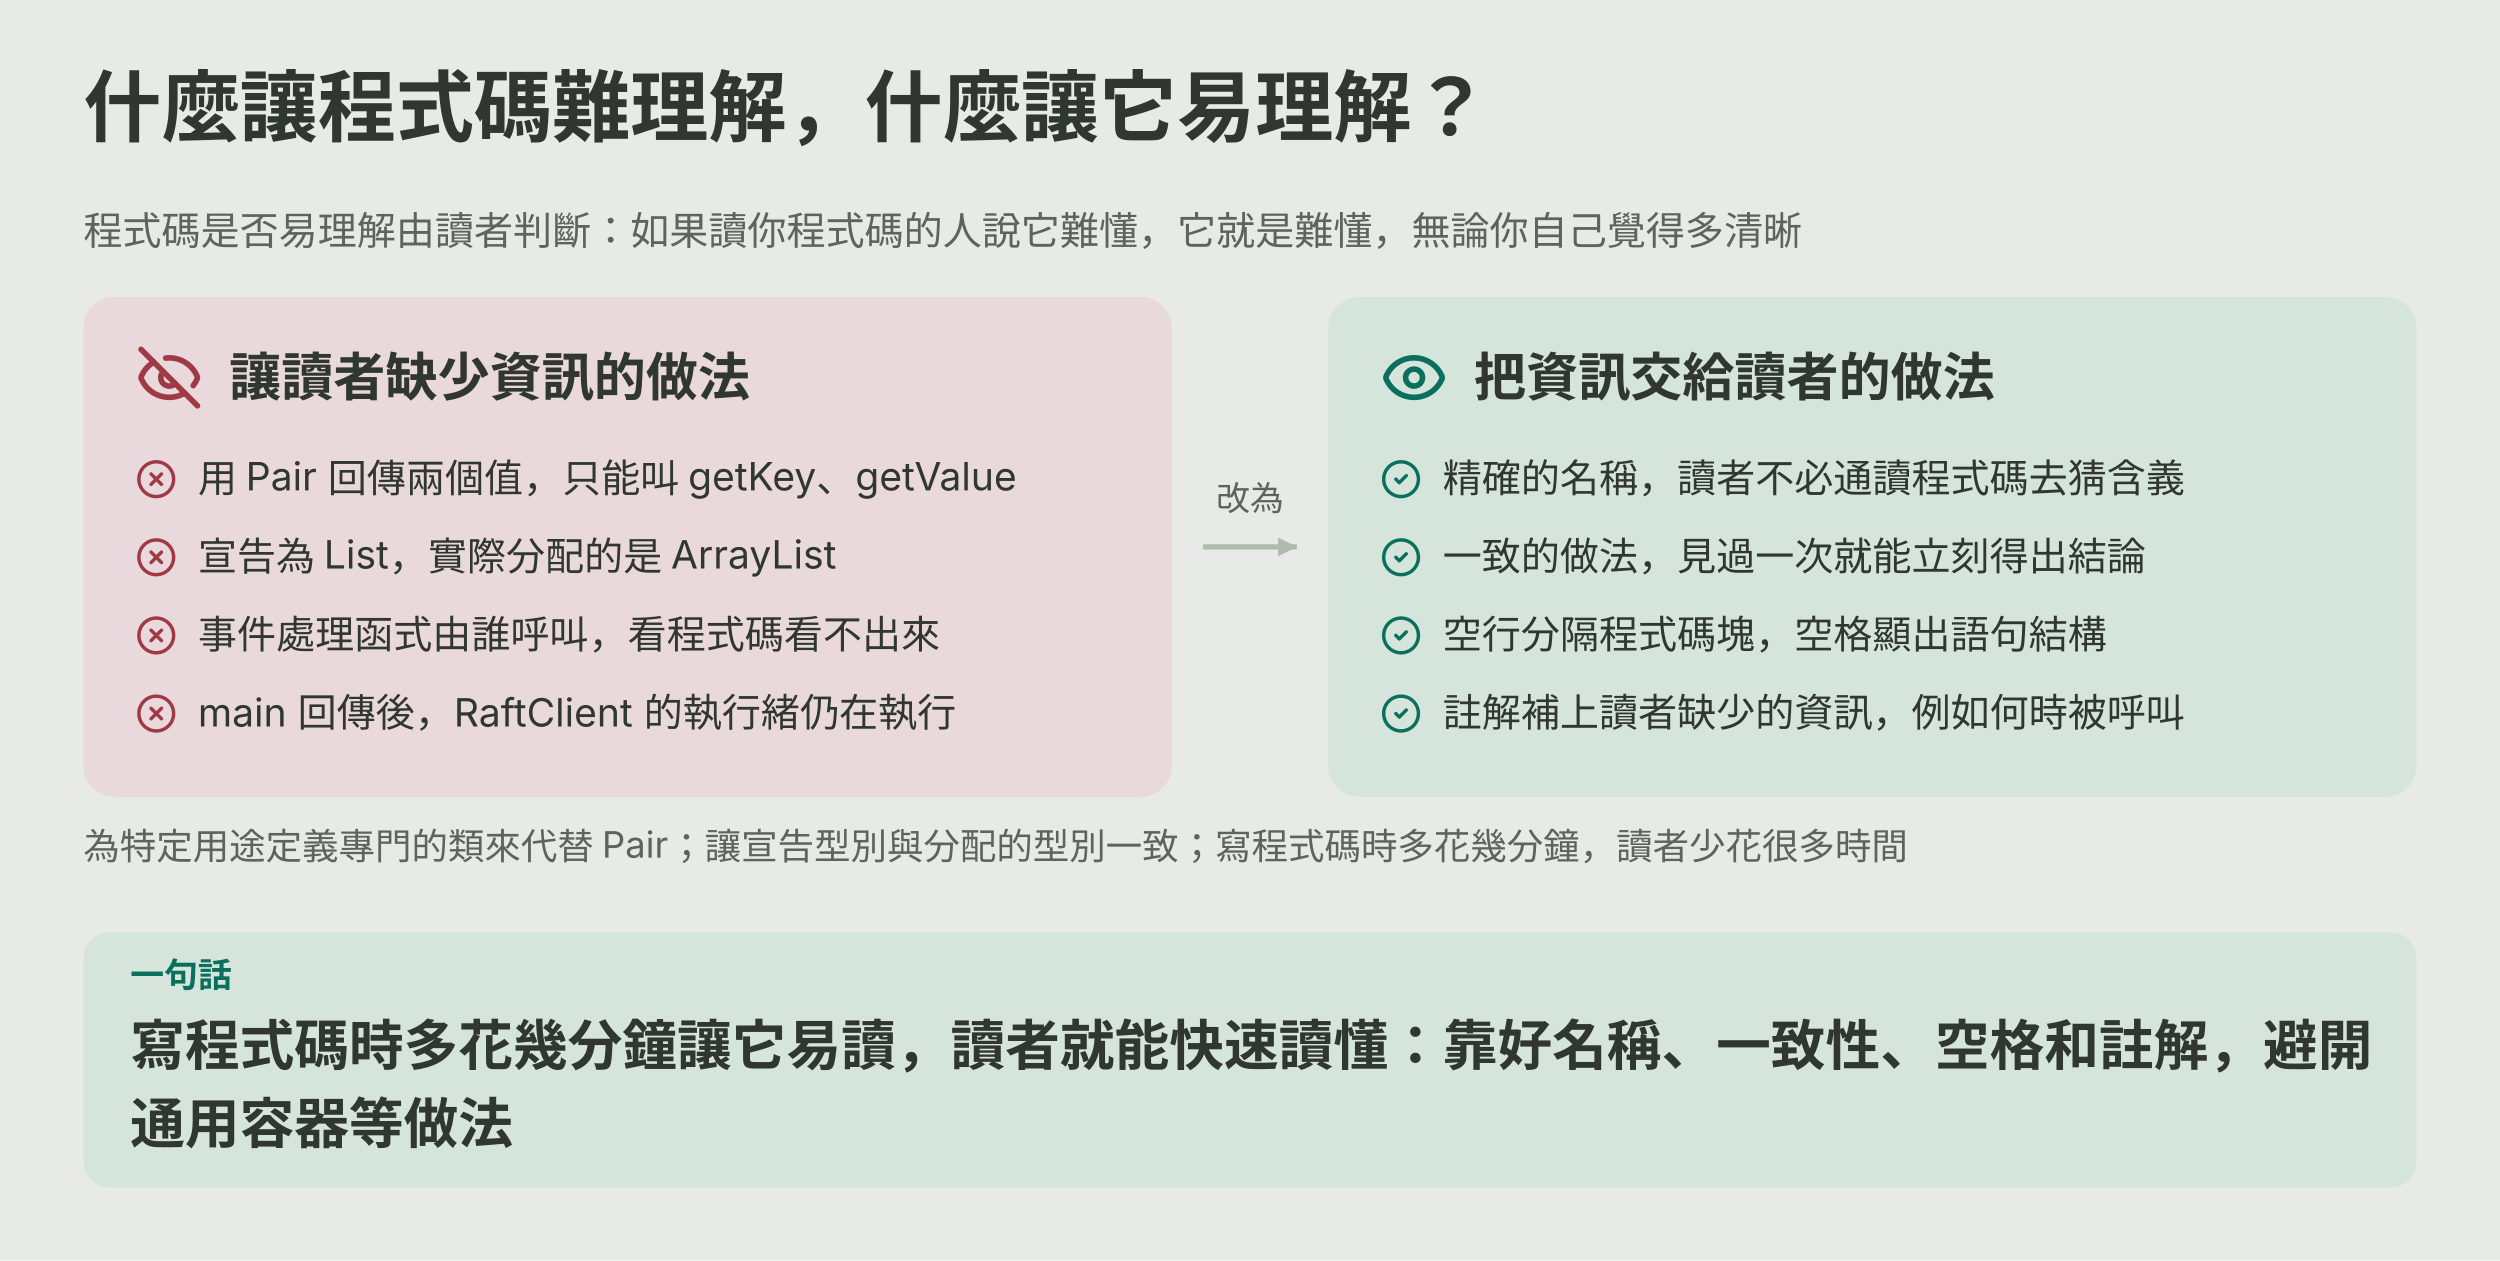
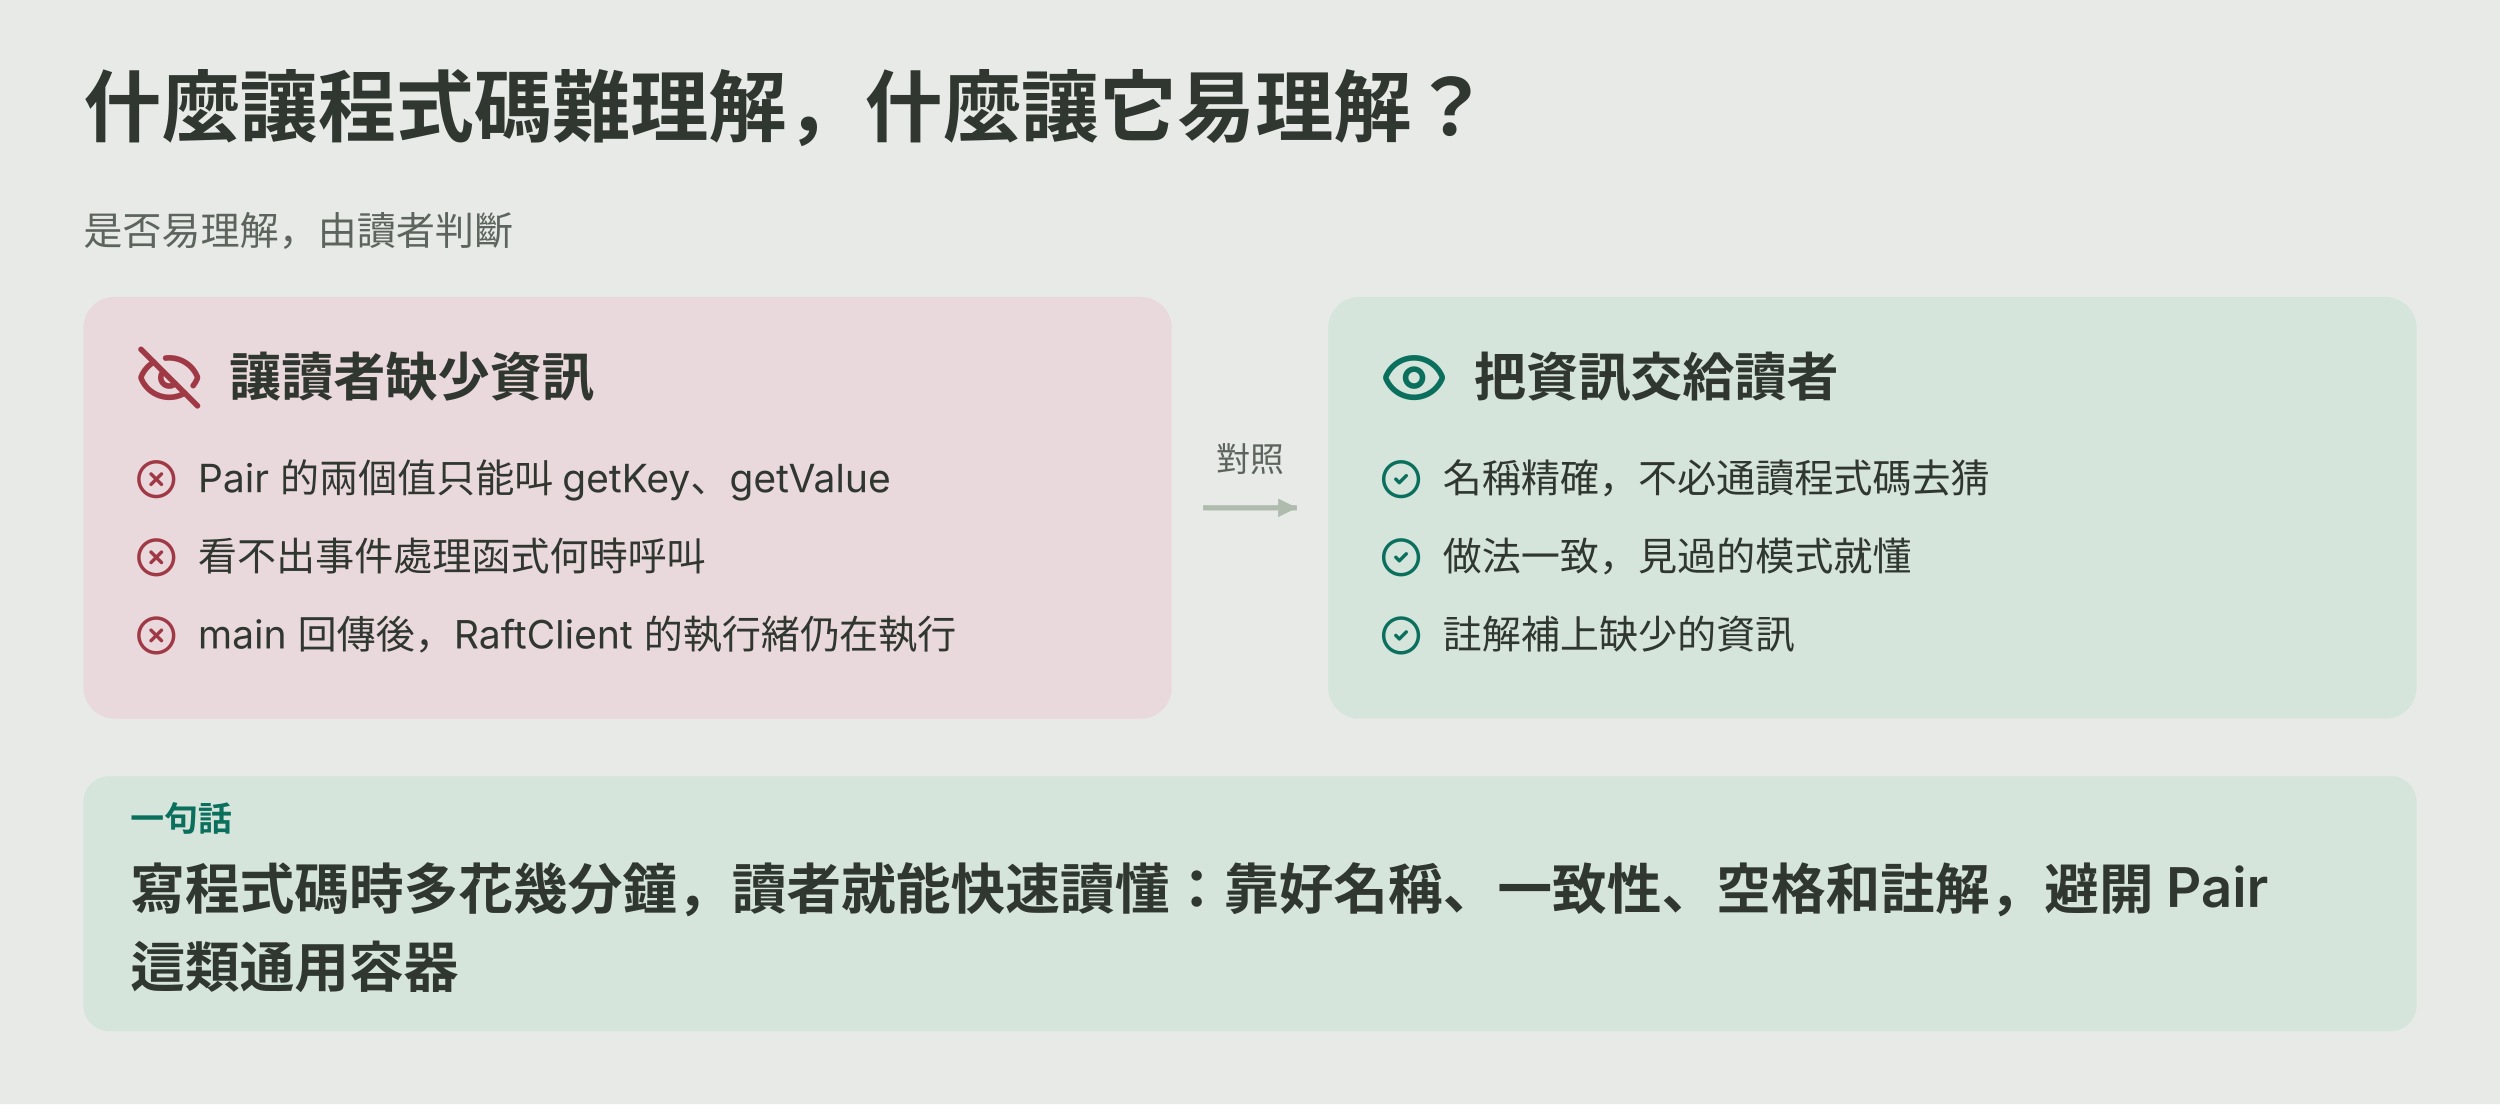
- <svg xmlns="http://www.w3.org/2000/svg" viewBox="0 0 960 484" role="img" aria-labelledby="ch18-title ch18-desc">
-   <rect width="960" height="484" fill="var(--diagram-bg,#e7eae6)" />
+ <svg xmlns="http://www.w3.org/2000/svg" viewBox="0 0 960 424" role="img" aria-labelledby="ch18-title ch18-desc">
+   <rect width="960" height="424" fill="var(--diagram-bg,#e7eae6)" />
  <g font-family="system-ui,-apple-system,'PingFang SC','Microsoft YaHei',sans-serif" fill="var(--diagram-ink,#303630)">
    <defs>
      <marker id="ch18-arrow" viewBox="0 0 10 10" refX="9" refY="5" markerWidth="9" markerHeight="9" orient="auto" markerUnits="userSpaceOnUse">
        <path d="M1 1L9 5L1 9Z" fill="var(--diagram-line,#aebbad)" />
      </marker>
    </defs>
    <text x="32.0" y="52.0" font-size="30" font-weight="600">什麼讓程式碼難理解，什麼讓它易理解？</text>
-     <text x="32.0" y="94.0" font-size="15" fill="var(--diagram-muted,#5c645d)">程式碼是否易理解由讀者判斷：如果讀你程式碼的人說它難懂，它就是難懂，無論你自己覺得多清晰</text>
-     <rect x="32.0" y="114.0" width="418.0" height="192.0" rx="12" fill="var(--diagram-danger-soft,#ead9dc)" />
+     <text x="32.0" y="94.0" font-size="15" fill="var(--diagram-muted,#5c645d)">是否易理解，由讀者判斷</text>
+     <rect x="32.0" y="114.0" width="418.0" height="162.0" rx="12" fill="var(--diagram-danger-soft,#ead9dc)" />
    <g transform="translate(52.0,132.0) scale(1.083)" fill="none" stroke="var(--diagram-danger,#a03946)" stroke-width="2" stroke-linecap="round" stroke-linejoin="round">
      <path d="M10.733 5.076a10.744 10.744 0 0 1 11.205 6.575 1 1 0 0 1 0 .696 10.747 10.747 0 0 1-1.444 2.49" />
      <path d="M14.084 14.158a3 3 0 0 1-4.242-4.242" />
      <path d="M17.479 17.499a10.75 10.75 0 0 1-15.417-5.151 1 1 0 0 1 0-.696 10.75 10.75 0 0 1 4.446-5.143" />
      <path d="m2 2 20 20" />
    </g>
-     <text x="88.0" y="152.0" font-size="20" font-weight="600">讓讀者缺少資訊的做法</text>
+     <text x="88.0" y="152.0" font-size="20" font-weight="600">讓讀者缺少資訊</text>
    <g transform="translate(52.0,176.0) scale(0.667)" fill="none" stroke="var(--diagram-danger,#a03946)" stroke-width="2" stroke-linecap="round" stroke-linejoin="round">
      <circle cx="12" cy="12" r="10" />
      <path d="m15 9-6 6" />
      <path d="m9 9 6 6" />
    </g>
-     <text x="76.0" y="189.0" font-size="15">用 Pair 回傳兩個值，只能叫 getKey、getValue</text>
+     <text x="76.0" y="189.0" font-size="15">Pair 的兩個值只能叫 getKey、getValue</text>
    <g transform="translate(52.0,206.0) scale(0.667)" fill="none" stroke="var(--diagram-danger,#a03946)" stroke-width="2" stroke-linecap="round" stroke-linejoin="round">
      <circle cx="12" cy="12" r="10" />
      <path d="m15 9-6 6" />
      <path d="m9 9 6 6" />
    </g>
-     <text x="76.0" y="219.0" font-size="15">宣告為 List，實際分配的是 ArrayList</text>
+     <text x="76.0" y="219.0" font-size="15">看不出事件處理函式何時呼叫</text>
    <g transform="translate(52.0,236.0) scale(0.667)" fill="none" stroke="var(--diagram-danger,#a03946)" stroke-width="2" stroke-linecap="round" stroke-linejoin="round">
      <circle cx="12" cy="12" r="10" />
      <path d="m15 9-6 6" />
      <path d="m9 9 6 6" />
    </g>
-     <text x="76.0" y="249.0" font-size="15">事件處理函式由誰呼叫，看程式碼看不出來</text>
-     <g transform="translate(52.0,266.0) scale(0.667)" fill="none" stroke="var(--diagram-danger,#a03946)" stroke-width="2" stroke-linecap="round" stroke-linejoin="round">
-       <circle cx="12" cy="12" r="10" />
-       <path d="m15 9-6 6" />
-       <path d="m9 9 6 6" />
-     </g>
-     <text x="76.0" y="279.0" font-size="15">main 回傳後，RaftClient 的執行緒仍在執行</text>
-     <rect x="510.0" y="114.0" width="418.0" height="192.0" rx="12" fill="var(--diagram-primary-soft,#d6e5dc)" />
+     <text x="76.0" y="249.0" font-size="15">main 回傳後，RaftClient 的執行緒仍在執行</text>
+     <rect x="510.0" y="114.0" width="418.0" height="162.0" rx="12" fill="var(--diagram-primary-soft,#d6e5dc)" />
    <g transform="translate(530.0,132.0) scale(1.083)" fill="none" stroke="var(--diagram-primary,#0b6f5d)" stroke-width="2" stroke-linecap="round" stroke-linejoin="round">
      <path d="M2.062 12.348a1 1 0 0 1 0-.696 10.75 10.75 0 0 1 19.876 0 1 1 0 0 1 0 .696 10.75 10.75 0 0 1-19.876 0" />
      <circle cx="12" cy="12" r="3" />
    </g>
-     <text x="566.0" y="152.0" font-size="20" font-weight="600">把資訊交給讀者的做法</text>
+     <text x="566.0" y="152.0" font-size="20" font-weight="600">把資訊交給讀者</text>
    <g transform="translate(530.0,176.0) scale(0.667)" fill="none" stroke="var(--diagram-primary,#0b6f5d)" stroke-width="2" stroke-linecap="round" stroke-linejoin="round">
      <circle cx="12" cy="12" r="10" />
      <path d="m9 12 2 2 4-4" />
    </g>
-     <text x="554.0" y="189.0" font-size="15">精確的名稱，讀者不必通讀程式碼去猜含義</text>
+     <text x="554.0" y="189.0" font-size="15">名稱精確，不必通讀程式碼去猜</text>
    <g transform="translate(530.0,206.0) scale(0.667)" fill="none" stroke="var(--diagram-primary,#0b6f5d)" stroke-width="2" stroke-linecap="round" stroke-linejoin="round">
      <circle cx="12" cy="12" r="10" />
      <path d="m9 12 2 2 4-4" />
    </g>
-     <text x="554.0" y="219.0" font-size="15">一致的做法，見過一次就能立刻得出結論</text>
+     <text x="554.0" y="219.0" font-size="15">做法一致，見過的模式就懂</text>
    <g transform="translate(530.0,236.0) scale(0.667)" fill="none" stroke="var(--diagram-primary,#0b6f5d)" stroke-width="2" stroke-linecap="round" stroke-linejoin="round">
      <circle cx="12" cy="12" r="10" />
      <path d="m9 12 2 2 4-4" />
    </g>
-     <text x="554.0" y="249.0" font-size="15">空行分隔程式碼塊，空格顯出語句結構</text>
-     <g transform="translate(530.0,266.0) scale(0.667)" fill="none" stroke="var(--diagram-primary,#0b6f5d)" stroke-width="2" stroke-linecap="round" stroke-linejoin="round">
-       <circle cx="12" cy="12" r="10" />
-       <path d="m9 12 2 2 4-4" />
-     </g>
-     <text x="554.0" y="279.0" font-size="15">註解補上讀者缺少的資訊，例如何時被呼叫</text>
-     <path d="M462.0 210.0 L498.0 210.0" fill="none" stroke="var(--diagram-line,#aebbad)" stroke-width="2" marker-end="url(#ch18-arrow)" />
-     <text x="480.0" y="196.0" font-size="13" fill="var(--diagram-muted,#5c645d)" text-anchor="middle">改為</text>
-     <text x="32.0" y="330.0" font-size="14" fill="var(--diagram-muted,#5c645d)">為特定用途定義專門的類來代替 Pair；讓宣告型別與分配的型別一致；寫程式碼時多花幾分鐘，讀者少花很多時間</text>
-     <rect x="32.0" y="358.0" width="896.0" height="98.0" rx="10" fill="var(--diagram-primary-soft,#d6e5dc)" />
-     <text x="50.0" y="379.0" font-size="13" font-weight="600" fill="var(--diagram-primary,#0b6f5d)">一句話</text>
-     <text x="50.0" y="409.0" font-size="21" font-weight="600">寫程式碼時多花幾分鐘讓它易讀，讀者就能快速讀懂：靠好名稱、一致性、空格和註解，避開</text>
-     <text x="50.0" y="439.0" font-size="21" font-weight="600">通用容器等做法</text>
+     <text x="554.0" y="249.0" font-size="15">註解補上缺少的資訊</text>
+     <path d="M462.0 195.0 L498.0 195.0" fill="none" stroke="var(--diagram-line,#aebbad)" stroke-width="2" marker-end="url(#ch18-arrow)" />
+     <text x="480.0" y="181.0" font-size="13" fill="var(--diagram-muted,#5c645d)" text-anchor="middle">對照</text>
+     <rect x="32.0" y="298.0" width="896.0" height="98.0" rx="10" fill="var(--diagram-primary-soft,#d6e5dc)" />
+     <text x="50.0" y="319.0" font-size="13" font-weight="600" fill="var(--diagram-primary,#0b6f5d)">一句話</text>
+     <text x="50.0" y="349.0" font-size="21" font-weight="600">寫程式碼時多花幾分鐘，讀者就能快速讀懂：靠好名稱、一致性、空格和註解，避開 Pair</text>
+     <text x="50.0" y="379.0" font-size="21" font-weight="600">這類通用容器</text>
  </g>
</svg>
